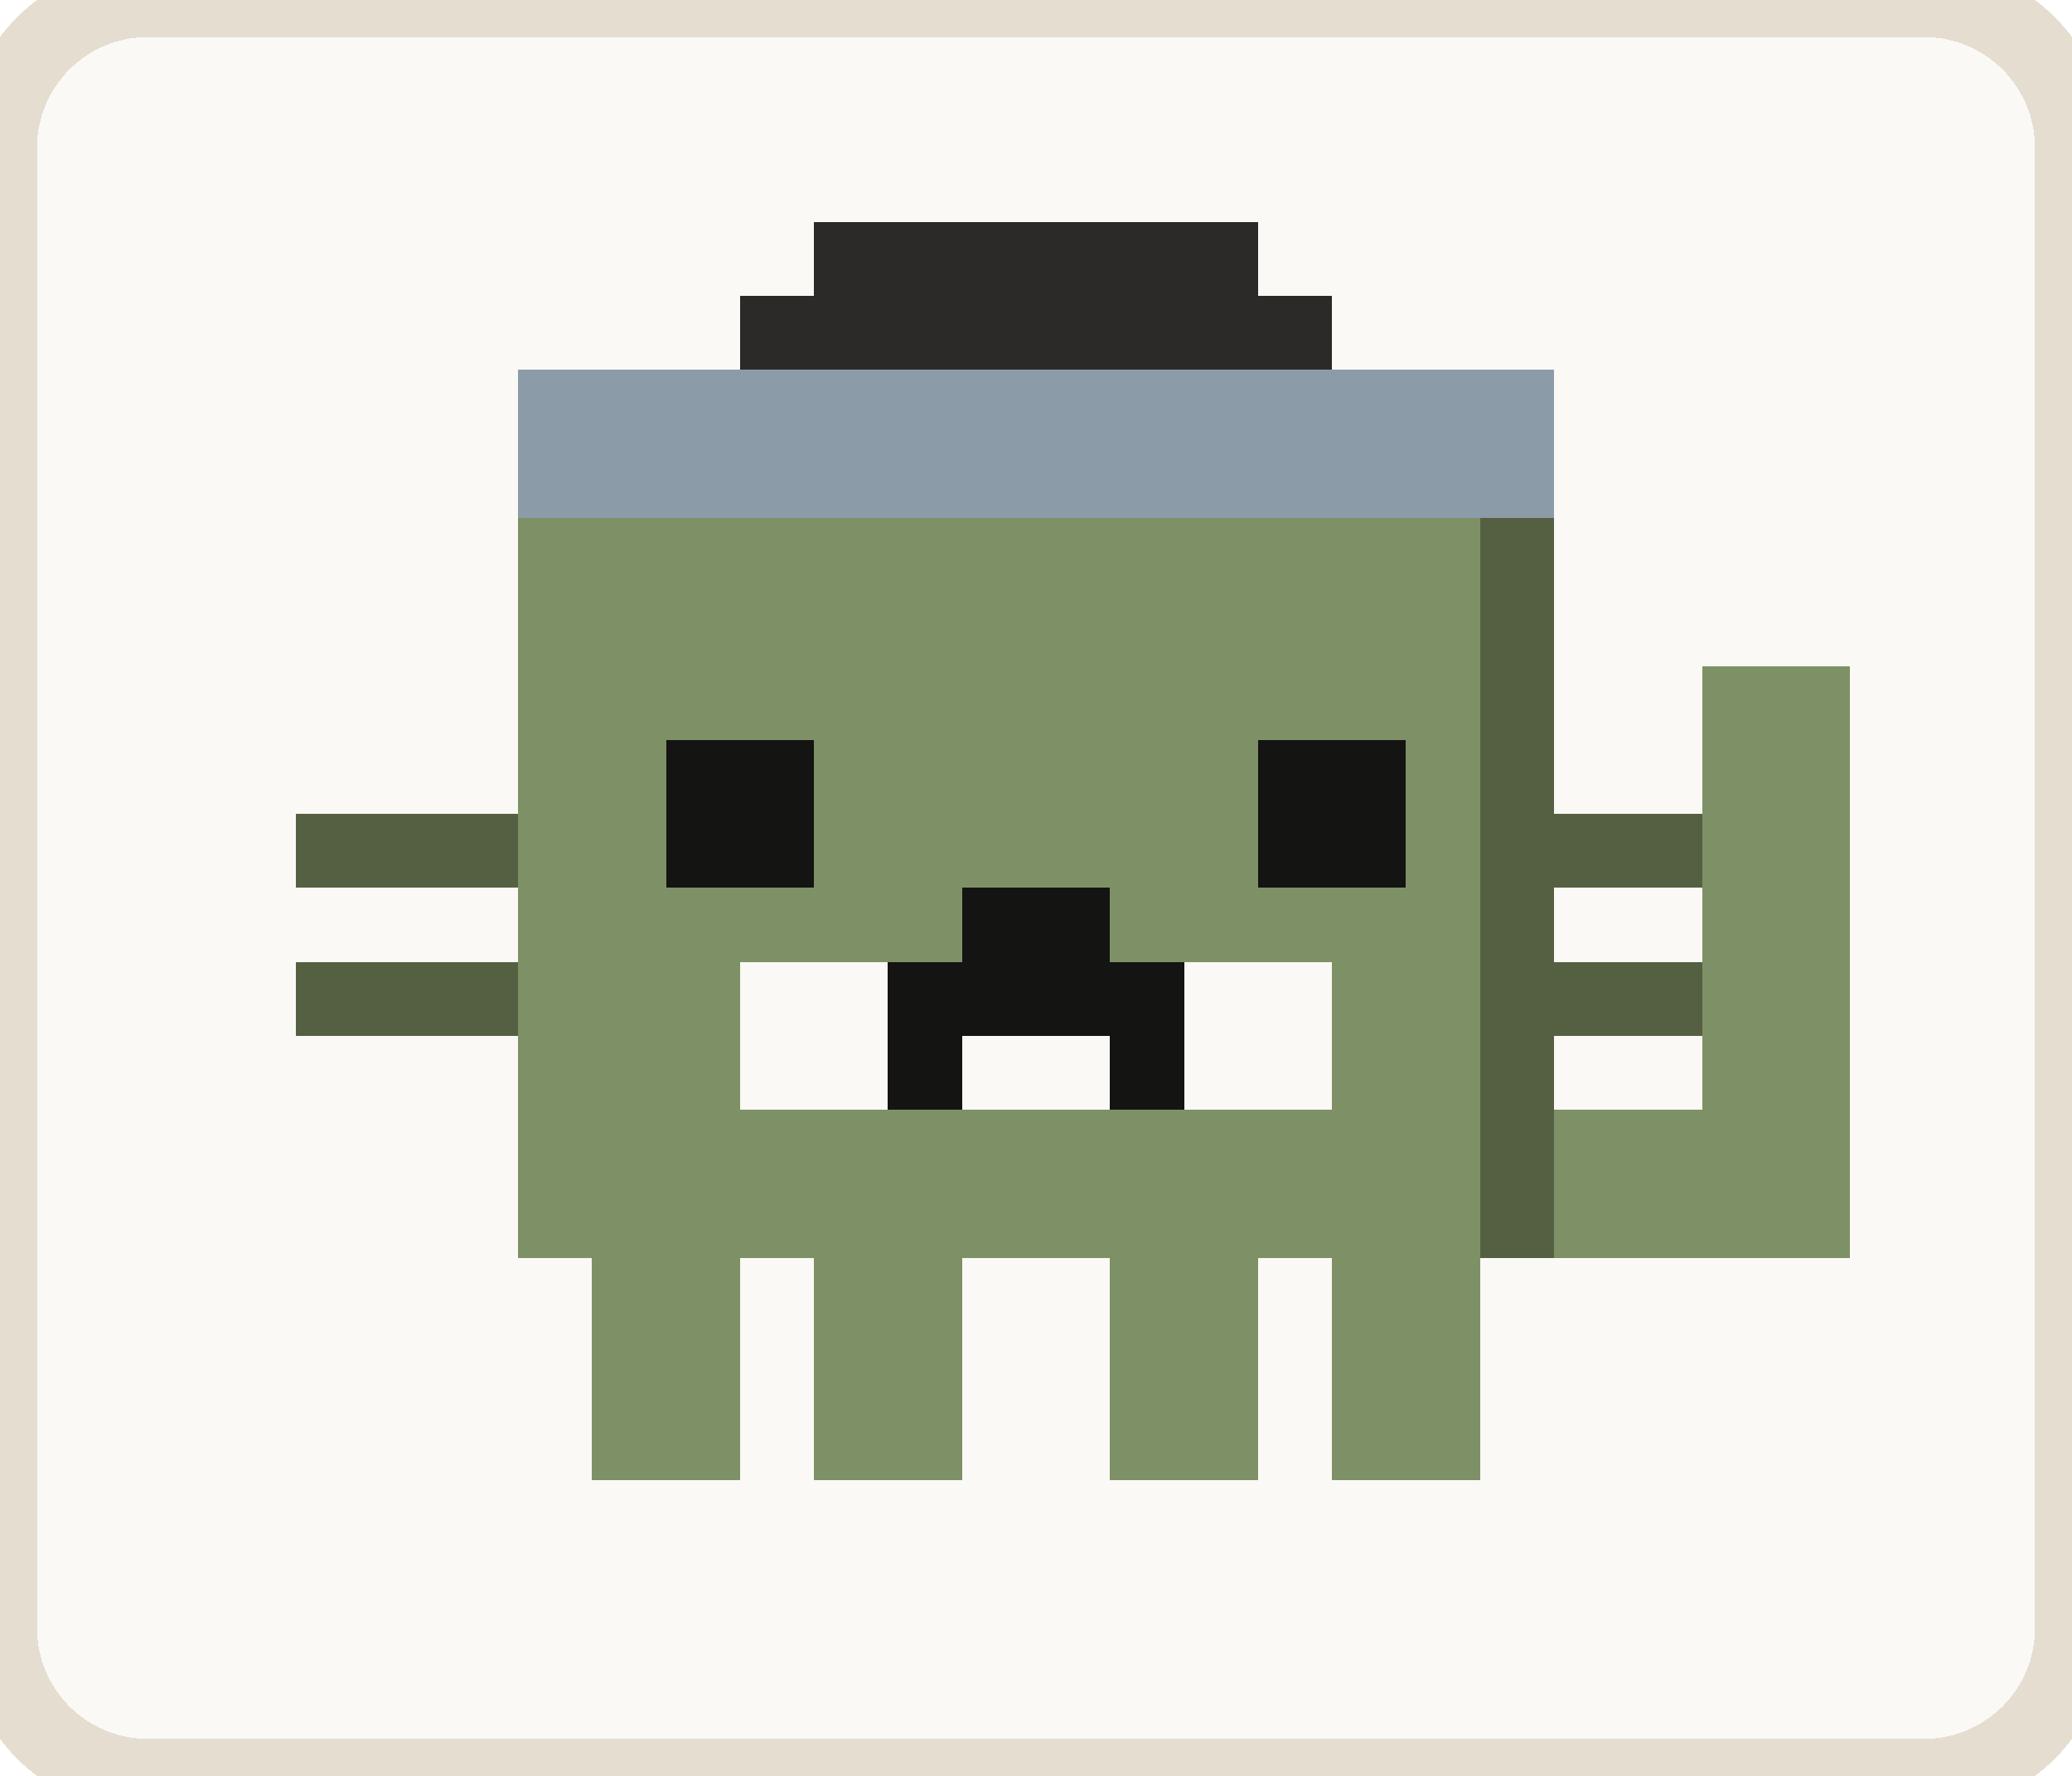
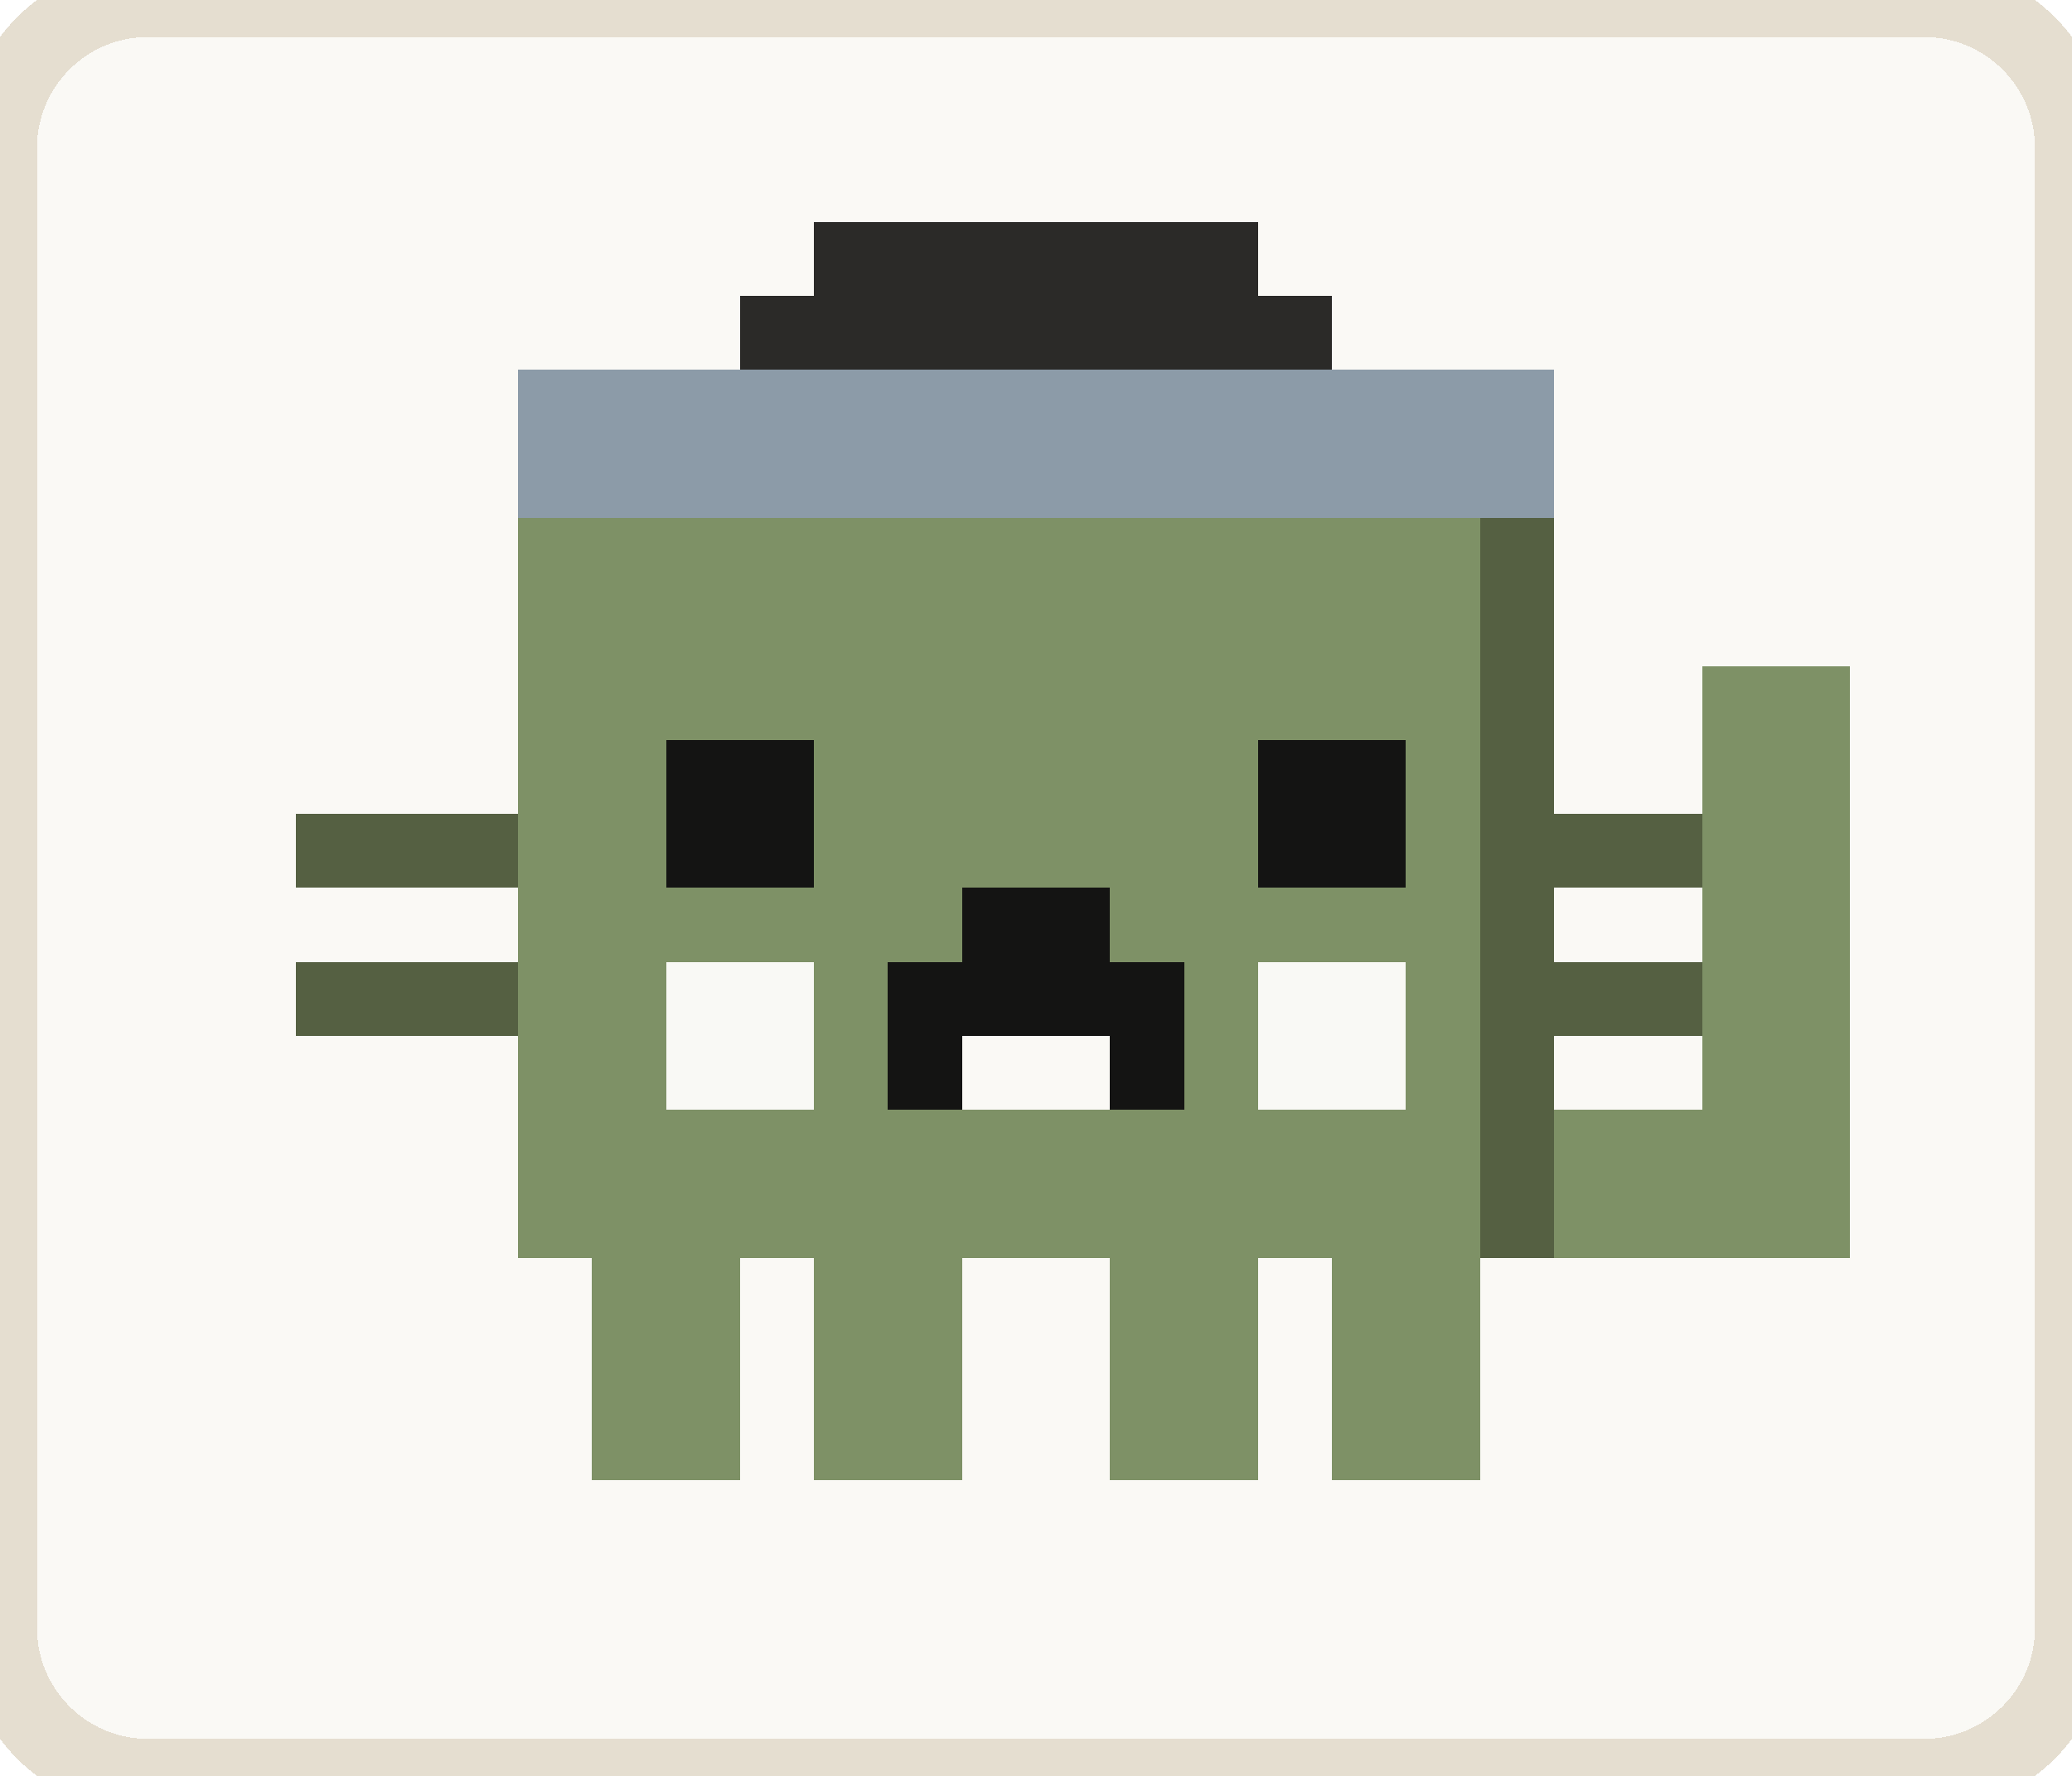
<svg xmlns="http://www.w3.org/2000/svg" viewBox="0 0 28 24" width="224" height="192" shape-rendering="crispEdges" role="img" aria-label="Кот-ревьюер: Оставляет комментарии, с которыми не поспоришь">
  <rect width="28" height="24" rx="2" fill="#FAF9F5" stroke="#E5DED0" />
  <g transform="translate(2 2)">
    <g class="cat-tail">
      <rect x="21" y="7" width="2" height="1" fill="#7E9166" />
      <rect x="21" y="8" width="2" height="1" fill="#7E9166" />
      <rect x="21" y="9" width="2" height="1" fill="#7E9166" />
      <rect x="21" y="10" width="2" height="1" fill="#7E9166" />
      <rect x="21" y="11" width="2" height="1" fill="#7E9166" />
      <rect x="21" y="12" width="2" height="1" fill="#7E9166" />
      <rect x="19" y="13" width="4" height="1" fill="#7E9166" />
      <rect x="19" y="14" width="4" height="1" fill="#7E9166" />
    </g>
    <g class="cat-body">
      <rect x="5" y="3" width="2" height="1" fill="#7E9166" />
      <rect x="17" y="3" width="2" height="1" fill="#7E9166" />
      <rect x="5" y="4" width="2" height="1" fill="#7E9166" />
      <rect x="17" y="4" width="2" height="1" fill="#7E9166" />
      <rect x="5" y="5" width="13" height="1" fill="#7E9166" />
      <rect x="18" y="5" width="1" height="1" fill="#556042" />
      <rect x="5" y="6" width="13" height="1" fill="#7E9166" />
      <rect x="18" y="6" width="1" height="1" fill="#556042" />
      <rect x="5" y="7" width="13" height="1" fill="#7E9166" />
      <rect x="18" y="7" width="1" height="1" fill="#556042" />
      <rect x="5" y="8" width="13" height="1" fill="#7E9166" />
      <rect x="18" y="8" width="1" height="1" fill="#556042" />
      <rect x="2" y="9" width="3" height="1" fill="#556042" />
      <rect x="5" y="9" width="13" height="1" fill="#7E9166" />
      <rect x="18" y="9" width="3" height="1" fill="#556042" />
      <rect x="5" y="10" width="6" height="1" fill="#7E9166" />
      <rect x="11" y="10" width="2" height="1" fill="#141413" />
      <rect x="13" y="10" width="5" height="1" fill="#7E9166" />
      <rect x="18" y="10" width="1" height="1" fill="#556042" />
      <rect x="2" y="11" width="3" height="1" fill="#556042" />
-       <rect x="5" y="11" width="3" height="1" fill="#7E9166" />
-       <rect x="8" y="11" width="2" height="1" fill="#FAF9F5" />
-       <rect x="10" y="11" width="4" height="1" fill="#7E9166" />
-       <rect x="14" y="11" width="2" height="1" fill="#FAF9F5" />
-       <rect x="16" y="11" width="2" height="1" fill="#7E9166" />
+       <rect x="5" y="11" width="2" height="1" fill="#7E9166" />
+       <rect x="7" y="11" width="2" height="1" fill="#FAF9F5" fill-opacity="0.45" />
+       <rect x="9" y="11" width="6" height="1" fill="#7E9166" />
+       <rect x="15" y="11" width="2" height="1" fill="#FAF9F5" fill-opacity="0.45" />
+       <rect x="17" y="11" width="1" height="1" fill="#7E9166" />
      <rect x="18" y="11" width="3" height="1" fill="#556042" />
-       <rect x="5" y="12" width="3" height="1" fill="#7E9166" />
-       <rect x="8" y="12" width="2" height="1" fill="#FAF9F5" />
-       <rect x="10" y="12" width="4" height="1" fill="#7E9166" />
-       <rect x="14" y="12" width="2" height="1" fill="#FAF9F5" />
-       <rect x="16" y="12" width="2" height="1" fill="#7E9166" />
+       <rect x="5" y="12" width="2" height="1" fill="#7E9166" />
+       <rect x="7" y="12" width="2" height="1" fill="#FAF9F5" fill-opacity="0.45" />
+       <rect x="9" y="12" width="6" height="1" fill="#7E9166" />
+       <rect x="15" y="12" width="2" height="1" fill="#FAF9F5" fill-opacity="0.45" />
+       <rect x="17" y="12" width="1" height="1" fill="#7E9166" />
      <rect x="18" y="12" width="1" height="1" fill="#556042" />
      <rect x="5" y="13" width="13" height="1" fill="#7E9166" />
      <rect x="18" y="13" width="1" height="1" fill="#556042" />
      <rect x="5" y="14" width="13" height="1" fill="#7E9166" />
      <rect x="18" y="14" width="1" height="1" fill="#556042" />
      <rect x="6" y="15" width="2" height="1" fill="#7E9166" />
      <rect x="9" y="15" width="2" height="1" fill="#7E9166" />
      <rect x="13" y="15" width="2" height="1" fill="#7E9166" />
      <rect x="16" y="15" width="2" height="1" fill="#7E9166" />
      <rect x="6" y="16" width="2" height="1" fill="#7E9166" />
      <rect x="9" y="16" width="2" height="1" fill="#7E9166" />
      <rect x="13" y="16" width="2" height="1" fill="#7E9166" />
      <rect x="16" y="16" width="2" height="1" fill="#7E9166" />
      <rect x="6" y="17" width="2" height="1" fill="#7E9166" />
      <rect x="9" y="17" width="2" height="1" fill="#7E9166" />
      <rect x="13" y="17" width="2" height="1" fill="#7E9166" />
      <rect x="16" y="17" width="2" height="1" fill="#7E9166" />
    </g>
    <g class="cat-eyes">
      <rect x="7" y="8" width="2" height="1" fill="#141413" />
      <rect x="15" y="8" width="2" height="1" fill="#141413" />
      <rect x="7" y="9" width="2" height="1" fill="#141413" />
      <rect x="15" y="9" width="2" height="1" fill="#141413" />
    </g>
    <g class="cat-eyes-shut">
      <rect x="7" y="9" width="2" height="1" fill="#141413" />
      <rect x="15" y="9" width="2" height="1" fill="#141413" />
    </g>
    <g class="cat-mouth">
      <rect x="10" y="12" width="4" height="1" fill="#141413" />
    </g>
    <g class="cat-mouth-open">
      <rect x="10" y="11" width="4" height="1" fill="#141413" />
      <rect x="10" y="12" width="1" height="1" fill="#141413" />
      <rect x="11" y="12" width="2" height="1" fill="#FAF9F5" />
      <rect x="13" y="12" width="1" height="1" fill="#141413" />
    </g>
    <g class="cat-hat">
      <rect x="9" y="1" width="6" height="1" fill="#2B2A28" />
      <rect x="8" y="2" width="8" height="1" fill="#2B2A28" />
      <rect x="5" y="3" width="14" height="1" fill="#8C9BA8" />
      <rect x="5" y="4" width="14" height="1" fill="#8C9BA8" />
    </g>
  </g>
</svg>
